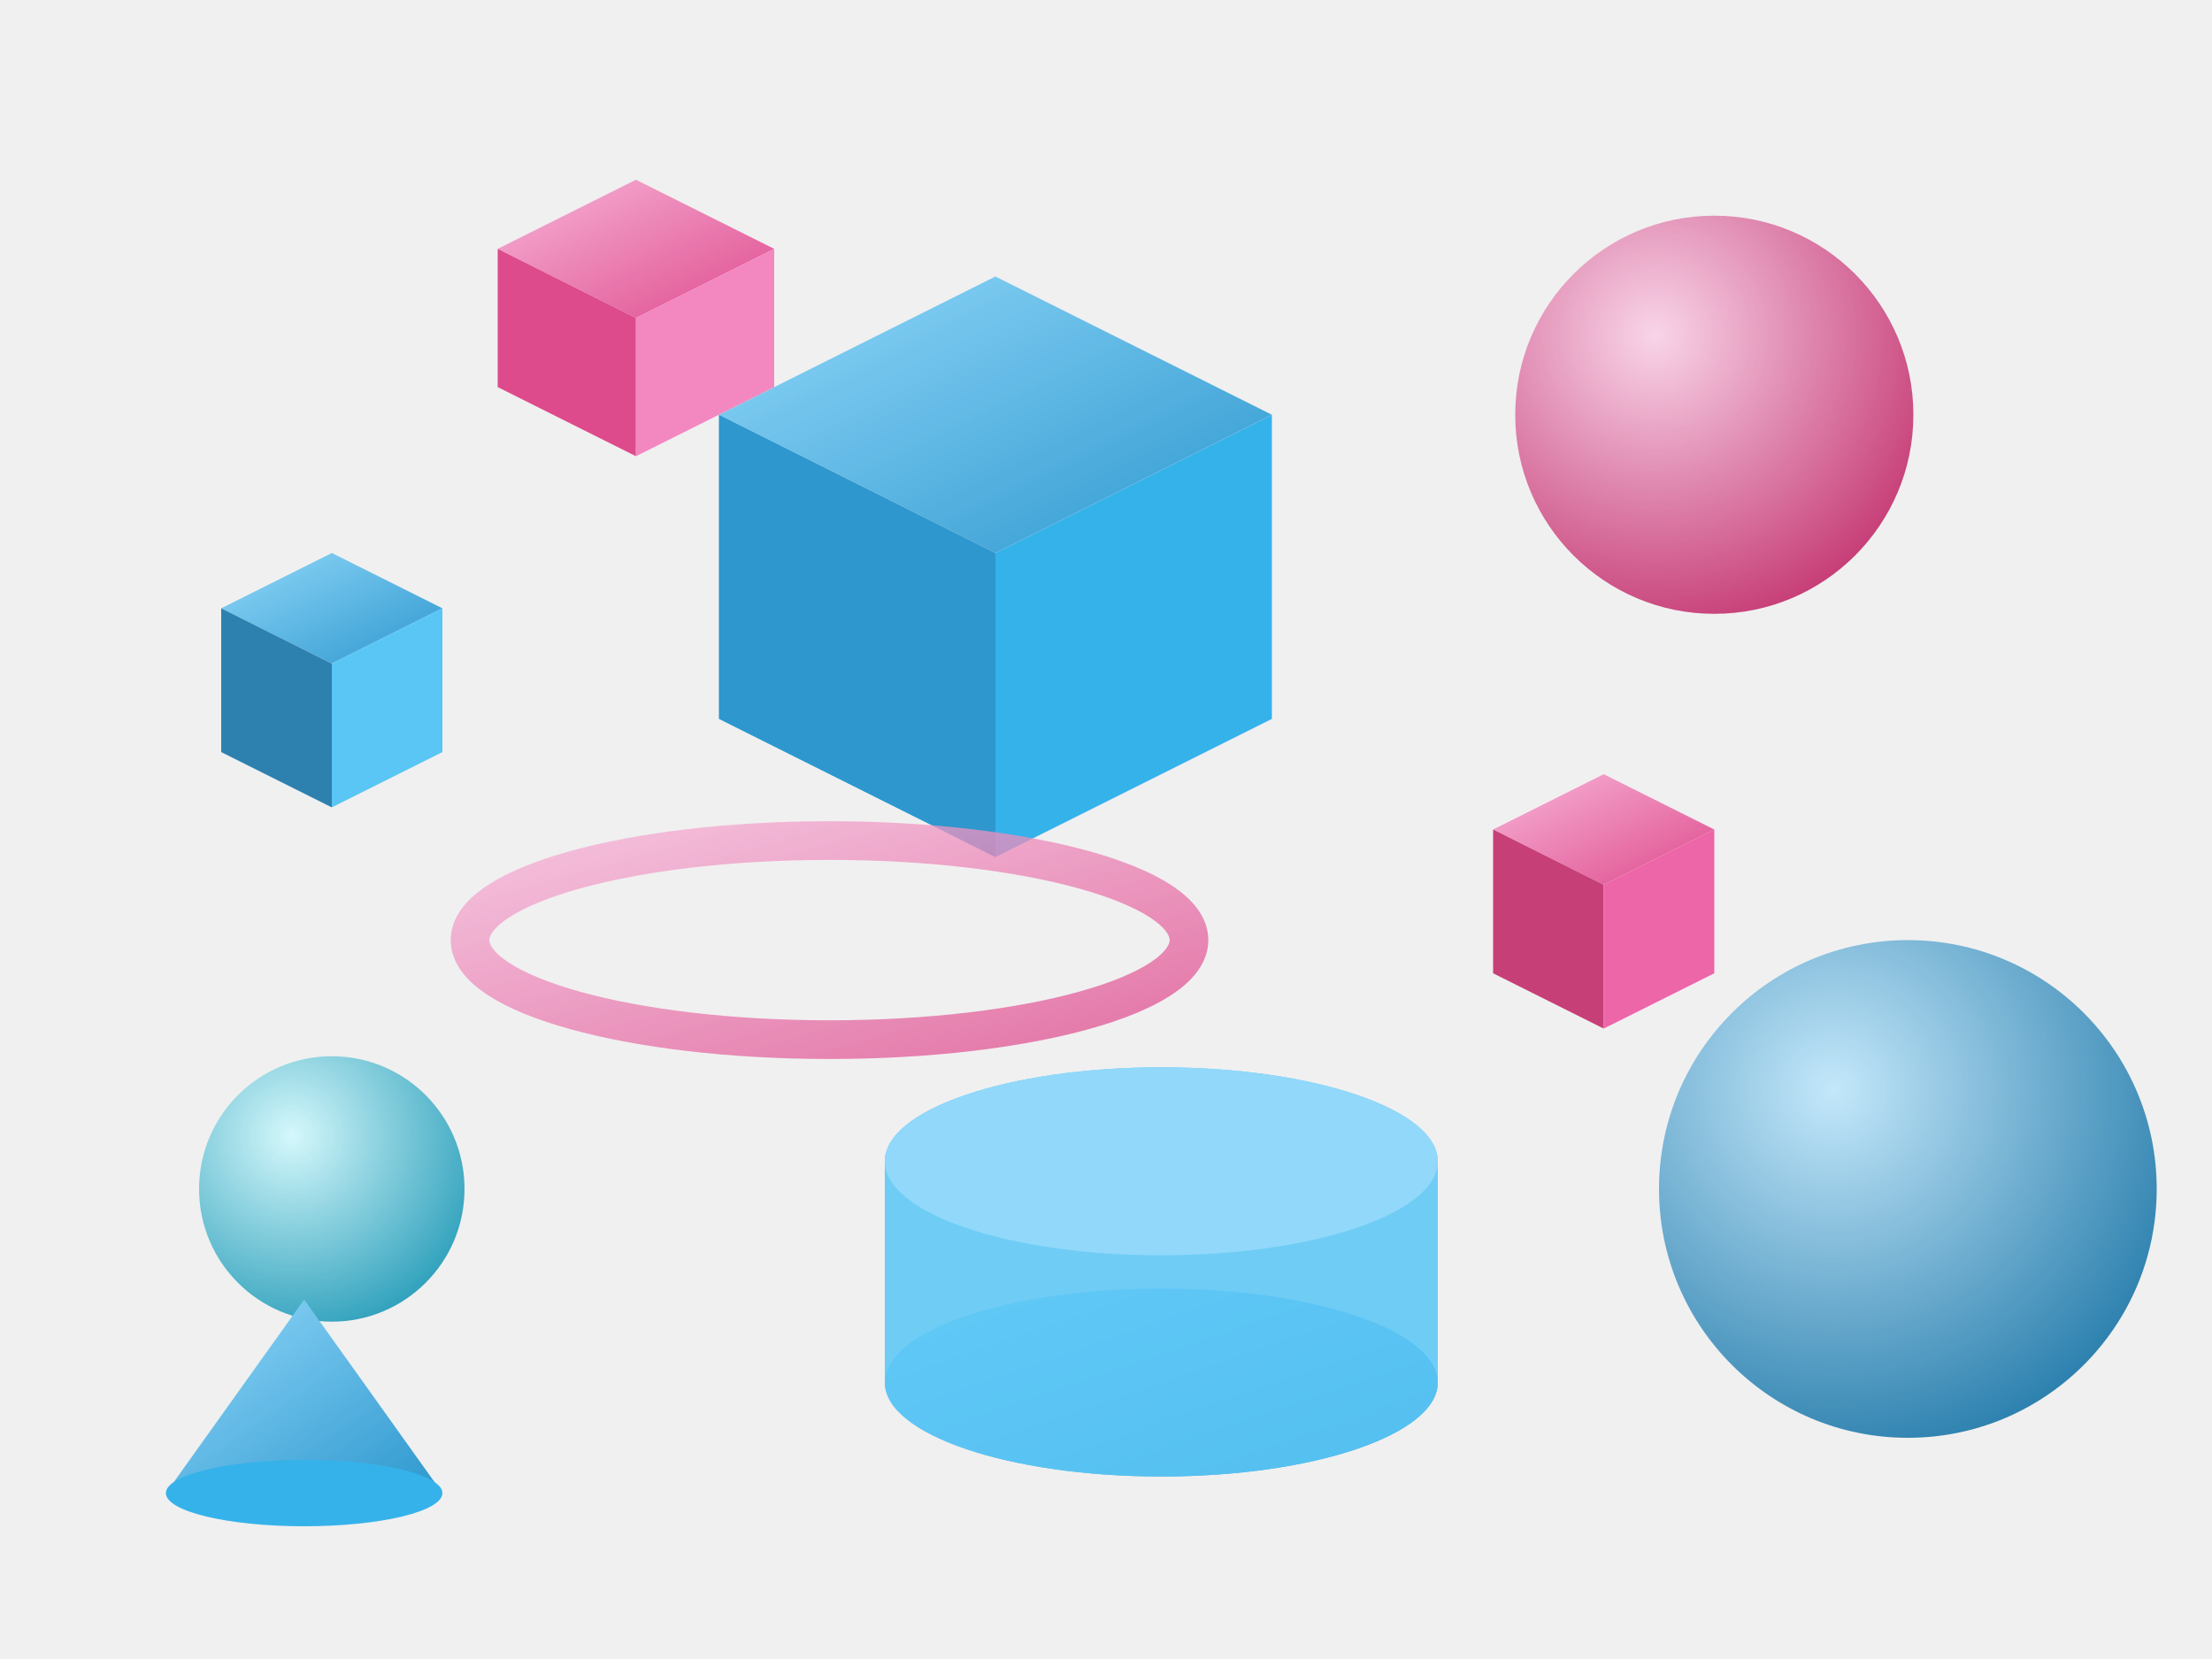
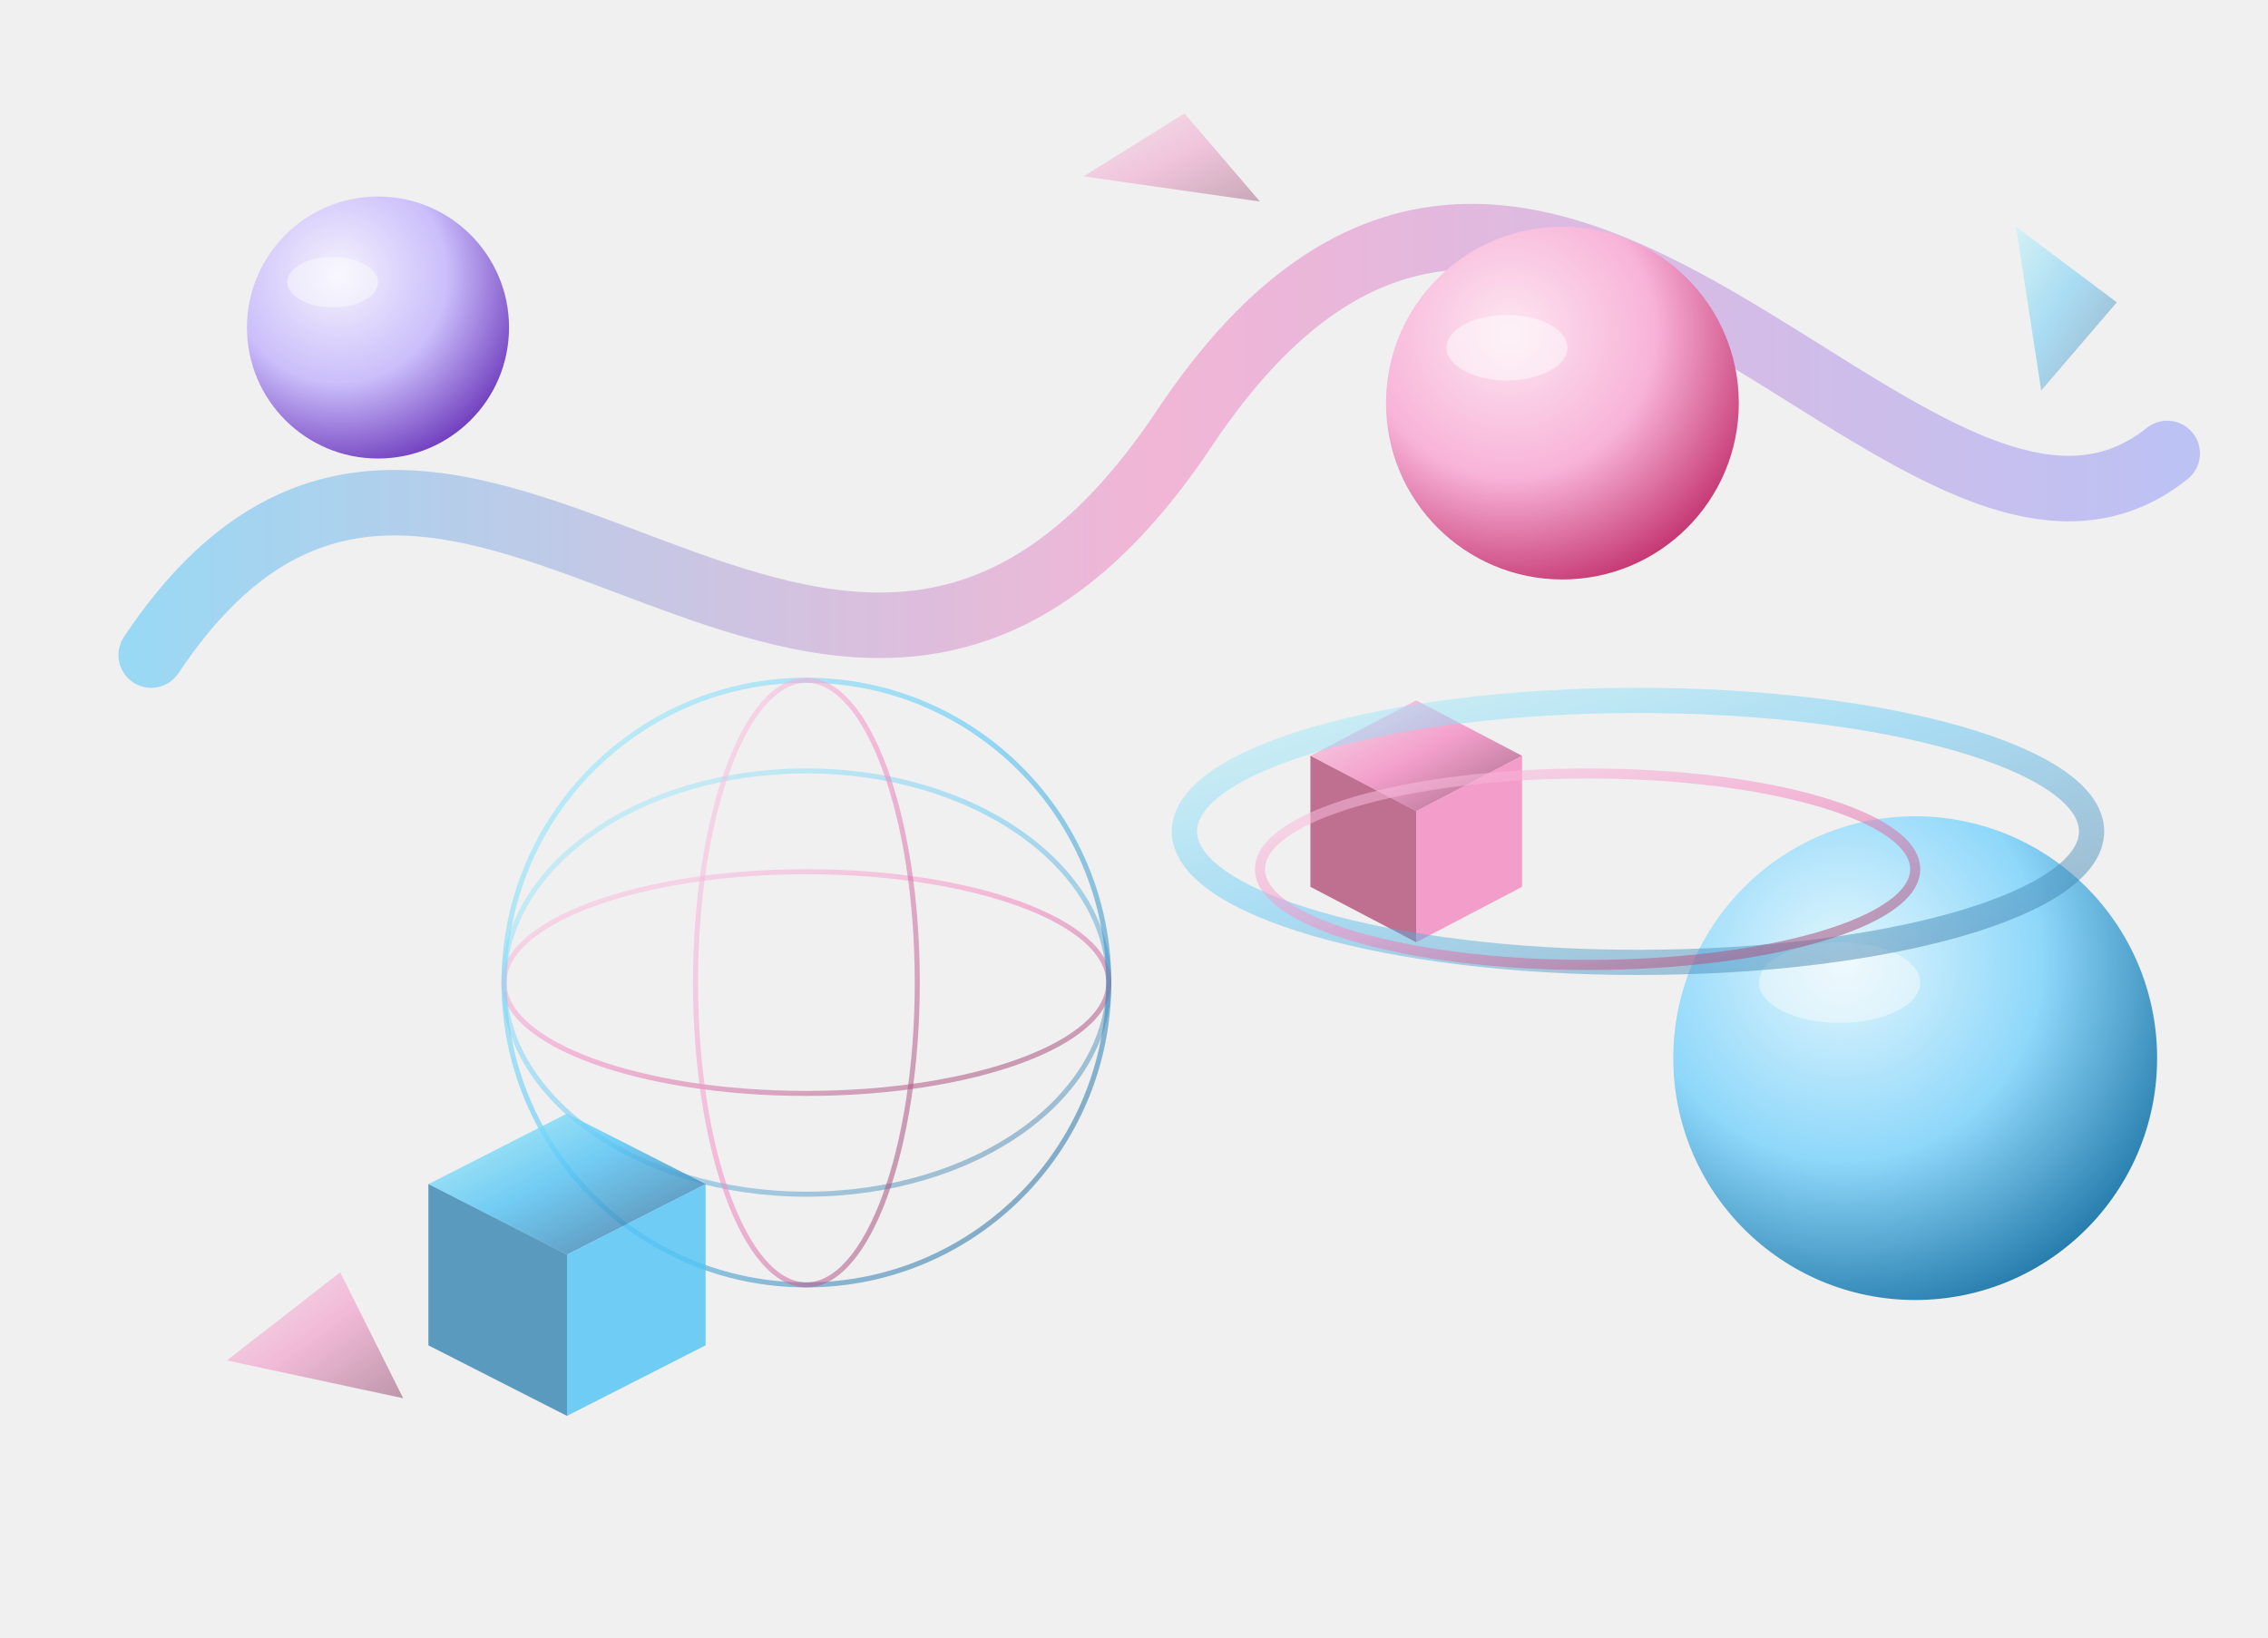
- <svg xmlns="http://www.w3.org/2000/svg" viewBox="0 0 800 600" width="800" height="600">
+ <svg xmlns="http://www.w3.org/2000/svg" viewBox="0 0 900 650" width="900" height="650">
  <defs>
-     <linearGradient id="blue" x1="0" y1="0" x2="1" y2="1">
-       <stop offset="0%" stop-color="#7dd3fc" />
-       <stop offset="100%" stop-color="#0284c7" />
+     <linearGradient id="blueG" x1="0" y1="0" x2="1" y2="1">
+       <stop offset="0%" stop-color="#a5f3fc" />
+       <stop offset="45%" stop-color="#38bdf8" />
+       <stop offset="100%" stop-color="#0f4c81" />
    </linearGradient>
-     <linearGradient id="pink" x1="0" y1="0" x2="1" y2="1">
-       <stop offset="0%" stop-color="#f9a8d4" />
-       <stop offset="100%" stop-color="#db2777" />
+     <linearGradient id="pinkG" x1="0" y1="0" x2="1" y2="1">
+       <stop offset="0%" stop-color="#fbcfe8" />
+       <stop offset="50%" stop-color="#f472b6" />
+       <stop offset="100%" stop-color="#7a1f4d" />
    </linearGradient>
-     <radialGradient id="sphereBlue" cx="35%" cy="30%" r="75%">
-       <stop offset="0%" stop-color="#bae6fd" />
+     <linearGradient id="ribbon" x1="0" y1="0" x2="1" y2="0">
+       <stop offset="0%" stop-color="#38bdf8" />
+       <stop offset="50%" stop-color="#f472b6" />
+       <stop offset="100%" stop-color="#818cf8" />
+     </linearGradient>
+     <radialGradient id="glassPink" cx="35%" cy="30%" r="75%">
+       <stop offset="0%" stop-color="#ffe4f1" />
+       <stop offset="55%" stop-color="#f9a8d4" />
+       <stop offset="100%" stop-color="#be185d" />
+     </radialGradient>
+     <radialGradient id="glassBlue" cx="35%" cy="30%" r="75%">
+       <stop offset="0%" stop-color="#e0f7ff" />
+       <stop offset="55%" stop-color="#7dd3fc" />
      <stop offset="100%" stop-color="#0369a1" />
    </radialGradient>
-     <radialGradient id="spherePink" cx="35%" cy="30%" r="75%">
-       <stop offset="0%" stop-color="#fbcfe8" />
-       <stop offset="100%" stop-color="#be185d" />
-     </radialGradient>
-     <radialGradient id="sphereCyan" cx="35%" cy="30%" r="75%">
-       <stop offset="0%" stop-color="#cffafe" />
-       <stop offset="100%" stop-color="#0891b2" />
+     <radialGradient id="glassViolet" cx="35%" cy="30%" r="75%">
+       <stop offset="0%" stop-color="#f5f3ff" />
+       <stop offset="55%" stop-color="#c4b5fd" />
+       <stop offset="100%" stop-color="#5b21b6" />
    </radialGradient>
  </defs>
-   <g opacity=".82">
-     <polygon points="260,150 360,100 460,150 360,200" fill="url(#blue)" />
-     <polygon points="260,150 360,200 360,310 260,260" fill="#0284c7" />
-     <polygon points="360,200 460,150 460,260 360,310" fill="#0ea5e9" />
-     <circle cx="620" cy="150" r="72" fill="url(#spherePink)" />
-     <circle cx="120" cy="430" r="48" fill="url(#sphereCyan)" />
-     <circle cx="690" cy="430" r="90" fill="url(#sphereBlue)" />
-     <ellipse cx="420" cy="500" rx="100" ry="34" fill="url(#blue)" />
-     <path d="M320,500 L320,420 A100,34 0 0 1 520,420 L520,500 A100,34 0 0 1 320,500 Z" fill="#38bdf8" opacity=".85" />
-     <ellipse cx="420" cy="420" rx="100" ry="34" fill="#7dd3fc" />
-     <g>
-       <polygon points="180,90 230,65 280,90 230,115" fill="url(#pink)" />
-       <polygon points="180,90 230,115 230,165 180,140" fill="#db2777" />
-       <polygon points="230,115 280,90 280,140 230,165" fill="#f472b6" />
+   <g opacity=".85">
+     <path d="M60,260 C180,80 330,380 470,170 C610,-40 760,260 860,180" fill="none" stroke="url(#ribbon)" stroke-width="26" stroke-linecap="round" opacity=".55" />
+     <circle cx="150" cy="130" r="52" fill="url(#glassViolet)" />
+     <ellipse cx="132" cy="112" rx="18" ry="10" fill="#fff" opacity=".45" />
+     <circle cx="620" cy="160" r="70" fill="url(#glassPink)" />
+     <ellipse cx="598" cy="138" rx="24" ry="13" fill="#fff" opacity=".5" />
+     <circle cx="760" cy="420" r="96" fill="url(#glassBlue)" />
+     <ellipse cx="730" cy="390" rx="32" ry="16" fill="#fff" opacity=".45" />
+     <g transform="translate(320,390)">
+       <circle r="120" fill="none" stroke="url(#blueG)" stroke-width="2" opacity=".6" />
+       <ellipse rx="120" ry="44" fill="none" stroke="url(#pinkG)" stroke-width="2" opacity=".55" />
+       <ellipse rx="120" ry="84" fill="none" stroke="url(#blueG)" stroke-width="2" opacity=".45" />
+       <ellipse rx="44" ry="120" fill="none" stroke="url(#pinkG)" stroke-width="2" opacity=".55" />
    </g>
-     <g>
-       <polygon points="80,220 120,200 160,220 120,240" fill="url(#blue)" />
-       <polygon points="80,220 120,240 120,292 80,272" fill="#0369a1" />
-       <polygon points="120,240 160,220 160,272 120,292" fill="#38bdf8" />
+     <g transform="translate(170,470)">
+       <polygon points="0,0 55,-28 110,0 55,28" fill="url(#blueG)" opacity=".8" />
+       <polygon points="0,0 55,28 55,92 0,64" fill="#0369a1" opacity=".75" />
+       <polygon points="55,28 110,0 110,64 55,92" fill="#38bdf8" opacity=".82" />
    </g>
-     <g>
-       <polygon points="540,300 580,280 620,300 580,320" fill="url(#pink)" />
-       <polygon points="540,300 580,320 580,372 540,352" fill="#be185d" />
-       <polygon points="580,320 620,300 620,352 580,372" fill="#ec4899" />
+     <g transform="translate(520,300)">
+       <polygon points="0,0 42,-22 84,0 42,22" fill="url(#pinkG)" opacity=".75" />
+       <polygon points="0,0 42,22 42,74 0,52" fill="#9d174d" opacity=".7" />
+       <polygon points="42,22 84,0 84,52 42,74" fill="#f472b6" opacity=".78" />
    </g>
-     <g>
-       <polygon points="60,540 110,470 160,540" fill="url(#blue)" />
-       <ellipse cx="110" cy="540" rx="50" ry="12" fill="#0ea5e9" />
-     </g>
-     <ellipse cx="300" cy="340" rx="130" ry="36" fill="none" stroke="url(#pink)" stroke-width="14" opacity=".75" />
+     <polygon points="90,540 135,505 160,555" fill="url(#pinkG)" opacity=".5" />
+     <polygon points="800,90 840,120 810,155" fill="url(#blueG)" opacity=".45" />
+     <polygon points="430,70 470,45 500,80" fill="url(#pinkG)" opacity=".4" />
+     <ellipse cx="650" cy="330" rx="180" ry="52" fill="none" stroke="url(#blueG)" stroke-width="10" opacity=".45" />
+     <ellipse cx="630" cy="345" rx="130" ry="38" fill="none" stroke="url(#pinkG)" stroke-width="4" opacity=".55" />
  </g>
</svg>
